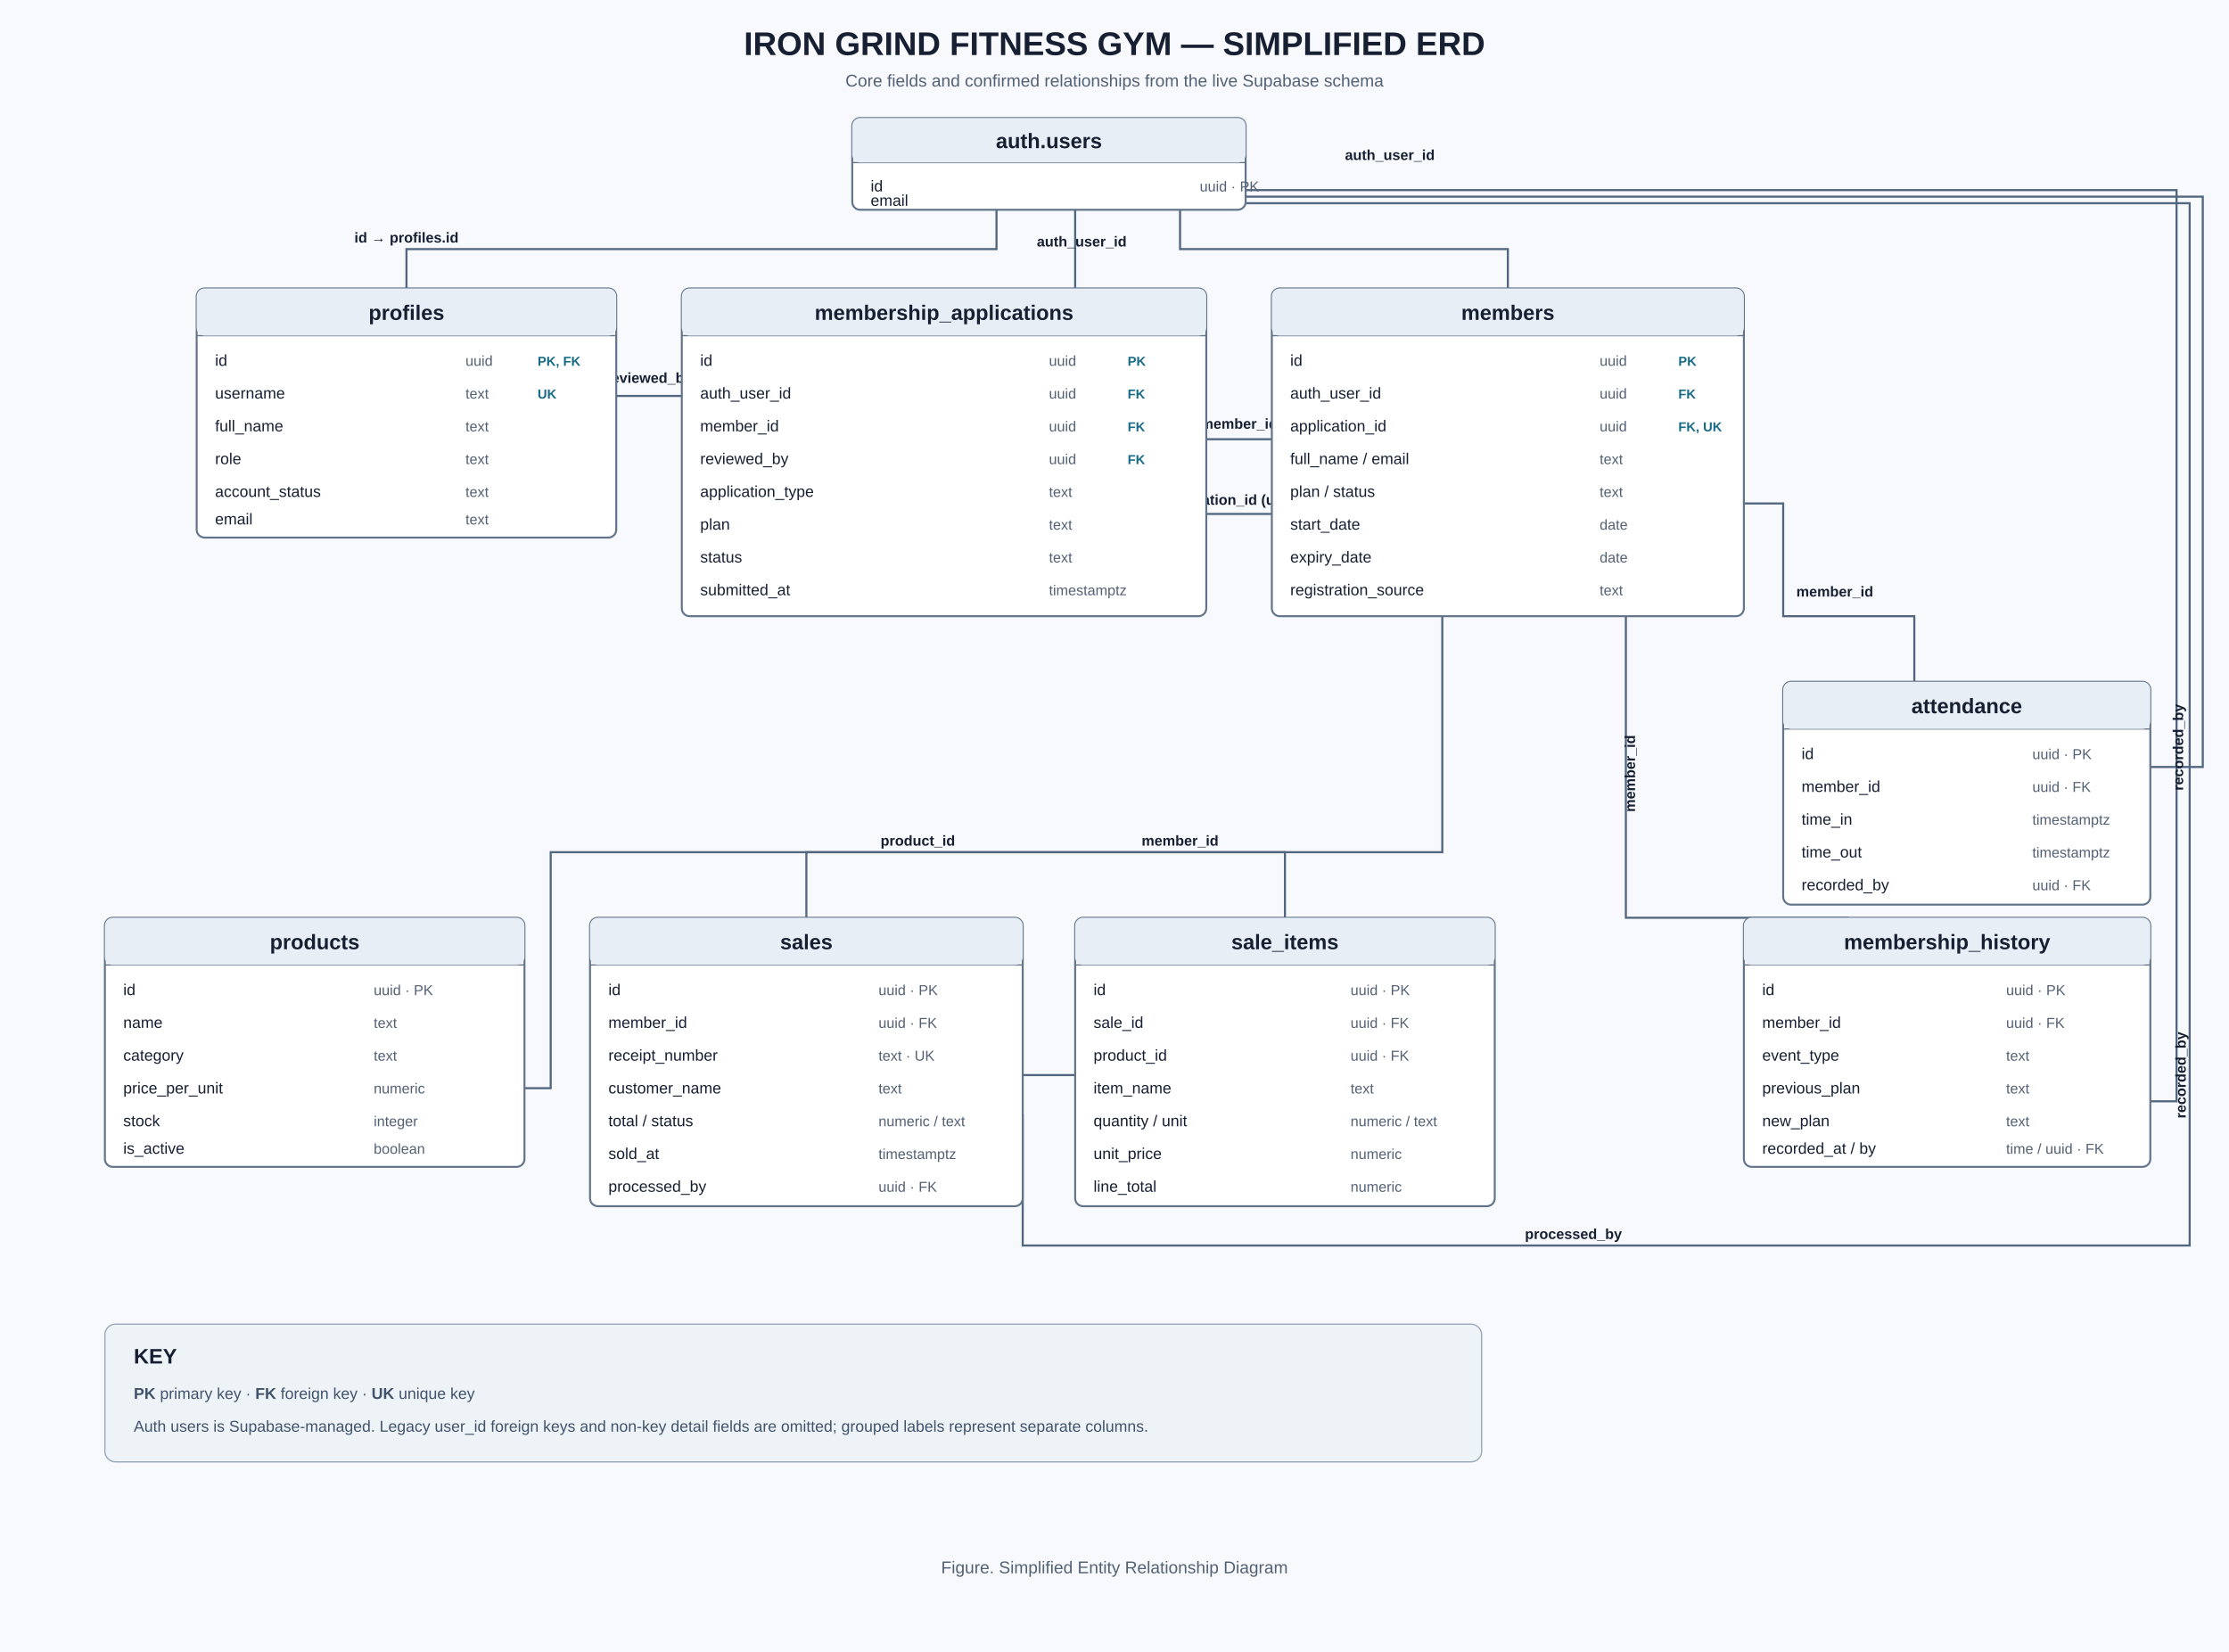
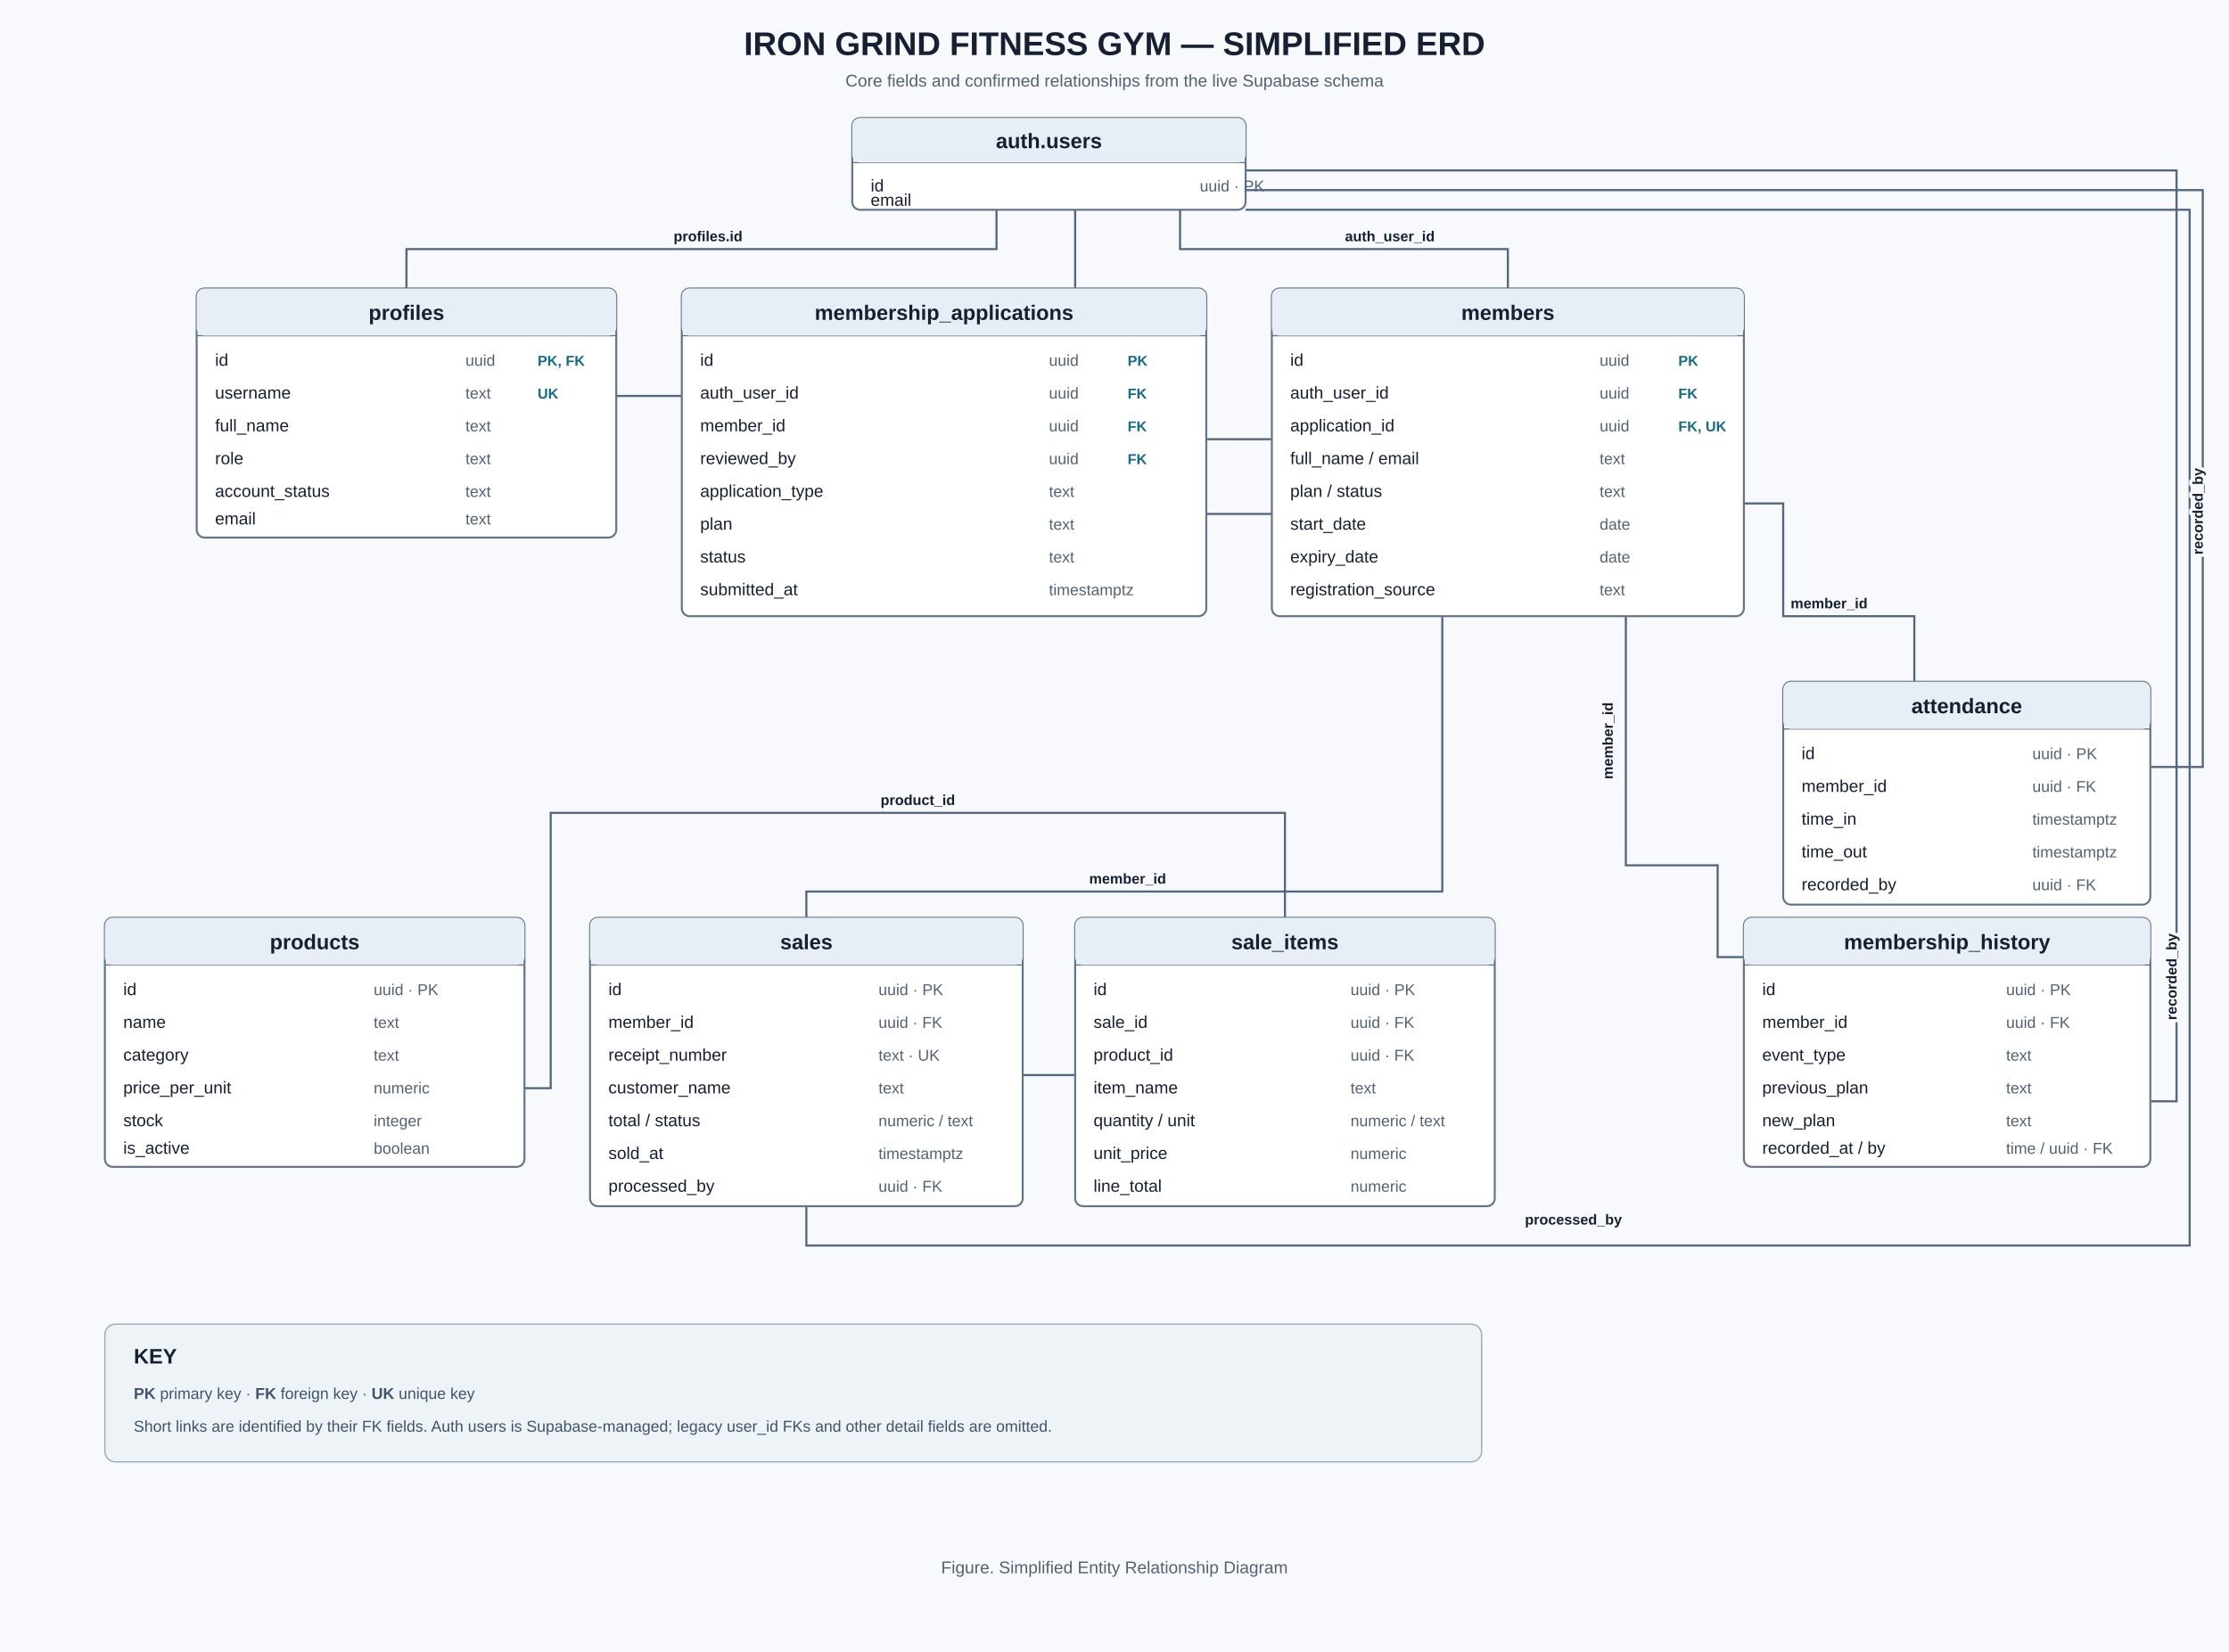
<svg xmlns="http://www.w3.org/2000/svg" width="1700" height="1260" viewBox="0 0 1700 1260" role="img" aria-labelledby="title desc">
  <defs>
    <style>
-     text{font-family:Arial,Helvetica,sans-serif;fill:#172033}.title{font-size:25px;font-weight:700}.subtitle{font-size:13px;fill:#536174}.table{fill:#fff;stroke:#62748a;stroke-width:1.5}.head{fill:#e8eef5}.th{font-size:16px;font-weight:700}.field{font-size:12px}.type{font-size:11px;fill:#536174}.key{font-size:10px;font-weight:700;fill:#176b87}.edge{fill:none;stroke:#52677f;stroke-width:1.6}.rel{font-size:11px;font-weight:700;fill:#40536b}.legend{font-size:12px;fill:#40536b}
+     text{font-family:Arial,Helvetica,sans-serif;fill:#172033}.title{font-size:25px;font-weight:700}.subtitle{font-size:13px;fill:#536174}.table{fill:#fff;stroke:#62748a;stroke-width:1.5}.head{fill:#e8eef5}.th{font-size:16px;font-weight:700}.field{font-size:13px}.type{font-size:12px;fill:#536174}.key{font-size:11px;font-weight:700;fill:#176b87}.edge{fill:none;stroke:#52677f;stroke-width:1.6}.rel{font-size:11px;font-weight:700;fill:#30445b;paint-order:stroke;stroke:#f7f9fc;stroke-width:5px;stroke-linejoin:round}.legend{font-size:12px;fill:#40536b}
  </style>
  </defs>
  <rect width="1700" height="1260" fill="#f7f9fc" />
  <text x="850" y="42" text-anchor="middle" class="title">IRON GRIND FITNESS GYM — SIMPLIFIED ERD</text>
  <text x="850" y="66" text-anchor="middle" class="subtitle">Core fields and confirmed relationships from the live Supabase schema</text>
  <g class="edge">
    <path d="M760 160V190H310V220" />
    <path d="M820 160V220" />
    <path d="M900 160V190H1150V220" />
    <path d="M470 302H520" />
    <path d="M920 335H970" />
    <path d="M920 392H970" />
    <path d="M1330 384H1360V470H1460V520" />
-     <path d="M1240 470V700H1410" />
-     <path d="M1100 470V650H615V700" />
+     <path d="M1240 470V660H1310V730H1330" />
+     <path d="M1100 470V680H615V700" />
    <path d="M780 820H820" />
-     <path d="M400 830H420V650H980V700" />
-     <path d="M950 150H1680V585H1640" />
-     <path d="M950 145H1660V840H1640" />
-     <path d="M950 155H1670V950H780V850" />
+     <path d="M400 830H420V620H980V700" />
+     <path d="M950 145H1680V585H1640" />
+     <path d="M950 130H1660V840H1640" />
+     <path d="M950 160H1670V950H615V920" />
  </g>
  <g class="rel">
-     <text x="310" y="185" text-anchor="middle">id → profiles.id</text>
-     <text x="825" y="188" text-anchor="middle">auth_user_id</text>
-     <text x="1060" y="122" text-anchor="middle">auth_user_id</text>
-     <text x="495" y="292" text-anchor="middle">reviewed_by</text>
-     <text x="945" y="327" text-anchor="middle">member_id</text>
-     <text x="945" y="385" text-anchor="middle">application_id (unique)</text>
-     <text x="1370" y="455">member_id</text>
-     <text x="1247" y="590" transform="rotate(-90 1247 590)" text-anchor="middle">member_id</text>
-     <text x="855" y="810" text-anchor="middle">sale_id</text>
-     <text x="700" y="645" text-anchor="middle">product_id</text>
-     <text x="1665" y="570" transform="rotate(-90 1665 570)" text-anchor="middle">recorded_by</text>
-     <text x="1667" y="820" transform="rotate(-90 1667 820)" text-anchor="middle">recorded_by</text>
-     <text x="1200" y="945" text-anchor="middle">processed_by</text>
-     <text x="900" y="645" text-anchor="middle">member_id</text>
+     <text x="540" y="184" text-anchor="middle">profiles.id</text>
+     <text x="1060" y="184" text-anchor="middle">auth_user_id</text>
+     <text x="1395" y="464" text-anchor="middle">member_id</text>
+     <text x="1230" y="565" transform="rotate(-90 1230 565)" text-anchor="middle">member_id</text>
+     <text x="700" y="614" text-anchor="middle">product_id</text>
+     <text x="1680" y="390" transform="rotate(-90 1680 390)" text-anchor="middle">recorded_by</text>
+     <text x="1660" y="745" transform="rotate(-90 1660 745)" text-anchor="middle">recorded_by</text>
+     <text x="1200" y="934" text-anchor="middle">processed_by</text>
+     <text x="860" y="674" text-anchor="middle">member_id</text>
  </g>
  <g transform="translate(650 90)">
    <rect width="300" height="70" rx="6" class="table" />
    <path d="M0 34H300" stroke="#62748a" />
    <rect width="300" height="34" rx="6" class="head" />
    <text x="150" y="23" text-anchor="middle" class="th">auth.users</text>
    <text x="14" y="56" class="field">id</text>
    <text x="265" y="56" class="type">uuid · PK</text>
    <text x="14" y="67" class="field">email</text>
  </g>
  <g transform="translate(150 220)">
    <rect width="320" height="190" rx="6" class="table" />
    <path d="M0 36H320" stroke="#62748a" />
    <rect width="320" height="36" rx="6" class="head" />
    <text x="160" y="24" text-anchor="middle" class="th">profiles</text>
    <text x="14" y="59" class="field">id</text>
    <text x="205" y="59" class="type">uuid</text>
    <text x="260" y="59" class="key">PK, FK</text>
    <text x="14" y="84" class="field">username</text>
    <text x="205" y="84" class="type">text</text>
    <text x="260" y="84" class="key">UK</text>
    <text x="14" y="109" class="field">full_name</text>
    <text x="205" y="109" class="type">text</text>
    <text x="14" y="134" class="field">role</text>
    <text x="205" y="134" class="type">text</text>
    <text x="14" y="159" class="field">account_status</text>
    <text x="205" y="159" class="type">text</text>
    <text x="14" y="180" class="field">email</text>
    <text x="205" y="180" class="type">text</text>
  </g>
  <g transform="translate(520 220)">
    <rect width="400" height="250" rx="6" class="table" />
    <path d="M0 36H400" stroke="#62748a" />
    <rect width="400" height="36" rx="6" class="head" />
    <text x="200" y="24" text-anchor="middle" class="th">membership_applications</text>
    <text x="14" y="59" class="field">id</text>
    <text x="280" y="59" class="type">uuid</text>
    <text x="340" y="59" class="key">PK</text>
    <text x="14" y="84" class="field">auth_user_id</text>
    <text x="280" y="84" class="type">uuid</text>
    <text x="340" y="84" class="key">FK</text>
    <text x="14" y="109" class="field">member_id</text>
    <text x="280" y="109" class="type">uuid</text>
    <text x="340" y="109" class="key">FK</text>
    <text x="14" y="134" class="field">reviewed_by</text>
    <text x="280" y="134" class="type">uuid</text>
    <text x="340" y="134" class="key">FK</text>
    <text x="14" y="159" class="field">application_type</text>
    <text x="280" y="159" class="type">text</text>
    <text x="14" y="184" class="field">plan</text>
    <text x="280" y="184" class="type">text</text>
    <text x="14" y="209" class="field">status</text>
    <text x="280" y="209" class="type">text</text>
    <text x="14" y="234" class="field">submitted_at</text>
    <text x="280" y="234" class="type">timestamptz</text>
  </g>
  <g transform="translate(970 220)">
    <rect width="360" height="250" rx="6" class="table" />
    <path d="M0 36H360" stroke="#62748a" />
    <rect width="360" height="36" rx="6" class="head" />
    <text x="180" y="24" text-anchor="middle" class="th">members</text>
    <text x="14" y="59" class="field">id</text>
    <text x="250" y="59" class="type">uuid</text>
    <text x="310" y="59" class="key">PK</text>
    <text x="14" y="84" class="field">auth_user_id</text>
    <text x="250" y="84" class="type">uuid</text>
    <text x="310" y="84" class="key">FK</text>
    <text x="14" y="109" class="field">application_id</text>
    <text x="250" y="109" class="type">uuid</text>
    <text x="310" y="109" class="key">FK, UK</text>
    <text x="14" y="134" class="field">full_name / email</text>
    <text x="250" y="134" class="type">text</text>
    <text x="14" y="159" class="field">plan / status</text>
    <text x="250" y="159" class="type">text</text>
    <text x="14" y="184" class="field">start_date</text>
    <text x="250" y="184" class="type">date</text>
    <text x="14" y="209" class="field">expiry_date</text>
    <text x="250" y="209" class="type">date</text>
    <text x="14" y="234" class="field">registration_source</text>
    <text x="250" y="234" class="type">text</text>
  </g>
  <g transform="translate(1360 520)">
    <rect width="280" height="170" rx="6" class="table" />
    <path d="M0 36H280" stroke="#62748a" />
    <rect width="280" height="36" rx="6" class="head" />
    <text x="140" y="24" text-anchor="middle" class="th">attendance</text>
    <text x="14" y="59" class="field">id</text>
    <text x="190" y="59" class="type">uuid · PK</text>
    <text x="14" y="84" class="field">member_id</text>
    <text x="190" y="84" class="type">uuid · FK</text>
    <text x="14" y="109" class="field">time_in</text>
    <text x="190" y="109" class="type">timestamptz</text>
    <text x="14" y="134" class="field">time_out</text>
    <text x="190" y="134" class="type">timestamptz</text>
    <text x="14" y="159" class="field">recorded_by</text>
    <text x="190" y="159" class="type">uuid · FK</text>
  </g>
  <g transform="translate(80 700)">
    <rect width="320" height="190" rx="6" class="table" />
    <path d="M0 36H320" stroke="#62748a" />
    <rect width="320" height="36" rx="6" class="head" />
    <text x="160" y="24" text-anchor="middle" class="th">products</text>
    <text x="14" y="59" class="field">id</text>
    <text x="205" y="59" class="type">uuid · PK</text>
    <text x="14" y="84" class="field">name</text>
    <text x="205" y="84" class="type">text</text>
    <text x="14" y="109" class="field">category</text>
    <text x="205" y="109" class="type">text</text>
    <text x="14" y="134" class="field">price_per_unit</text>
    <text x="205" y="134" class="type">numeric</text>
    <text x="14" y="159" class="field">stock</text>
    <text x="205" y="159" class="type">integer</text>
    <text x="14" y="180" class="field">is_active</text>
    <text x="205" y="180" class="type">boolean</text>
  </g>
  <g transform="translate(450 700)">
    <rect width="330" height="220" rx="6" class="table" />
    <path d="M0 36H330" stroke="#62748a" />
    <rect width="330" height="36" rx="6" class="head" />
    <text x="165" y="24" text-anchor="middle" class="th">sales</text>
    <text x="14" y="59" class="field">id</text>
    <text x="220" y="59" class="type">uuid · PK</text>
    <text x="14" y="84" class="field">member_id</text>
    <text x="220" y="84" class="type">uuid · FK</text>
    <text x="14" y="109" class="field">receipt_number</text>
    <text x="220" y="109" class="type">text · UK</text>
    <text x="14" y="134" class="field">customer_name</text>
    <text x="220" y="134" class="type">text</text>
    <text x="14" y="159" class="field">total / status</text>
    <text x="220" y="159" class="type">numeric / text</text>
    <text x="14" y="184" class="field">sold_at</text>
    <text x="220" y="184" class="type">timestamptz</text>
    <text x="14" y="209" class="field">processed_by</text>
    <text x="220" y="209" class="type">uuid · FK</text>
  </g>
  <g transform="translate(820 700)">
    <rect width="320" height="220" rx="6" class="table" />
    <path d="M0 36H320" stroke="#62748a" />
    <rect width="320" height="36" rx="6" class="head" />
    <text x="160" y="24" text-anchor="middle" class="th">sale_items</text>
    <text x="14" y="59" class="field">id</text>
    <text x="210" y="59" class="type">uuid · PK</text>
    <text x="14" y="84" class="field">sale_id</text>
    <text x="210" y="84" class="type">uuid · FK</text>
    <text x="14" y="109" class="field">product_id</text>
    <text x="210" y="109" class="type">uuid · FK</text>
    <text x="14" y="134" class="field">item_name</text>
    <text x="210" y="134" class="type">text</text>
    <text x="14" y="159" class="field">quantity / unit</text>
    <text x="210" y="159" class="type">numeric / text</text>
    <text x="14" y="184" class="field">unit_price</text>
    <text x="210" y="184" class="type">numeric</text>
    <text x="14" y="209" class="field">line_total</text>
    <text x="210" y="209" class="type">numeric</text>
  </g>
  <g transform="translate(1330 700)">
    <rect width="310" height="190" rx="6" class="table" />
    <path d="M0 36H310" stroke="#62748a" />
    <rect width="310" height="36" rx="6" class="head" />
    <text x="155" y="24" text-anchor="middle" class="th">membership_history</text>
    <text x="14" y="59" class="field">id</text>
    <text x="200" y="59" class="type">uuid · PK</text>
    <text x="14" y="84" class="field">member_id</text>
    <text x="200" y="84" class="type">uuid · FK</text>
    <text x="14" y="109" class="field">event_type</text>
    <text x="200" y="109" class="type">text</text>
    <text x="14" y="134" class="field">previous_plan</text>
    <text x="200" y="134" class="type">text</text>
    <text x="14" y="159" class="field">new_plan</text>
    <text x="200" y="159" class="type">text</text>
    <text x="14" y="180" class="field">recorded_at / by</text>
    <text x="200" y="180" class="type">time / uuid · FK</text>
  </g>
  <g transform="translate(80 1010)">
    <rect width="1050" height="105" rx="8" fill="#eef3f8" stroke="#9aabba" />
    <text x="22" y="30" class="th">KEY</text>
    <text x="22" y="57" class="legend">
      <tspan font-weight="700">PK</tspan> primary key  ·  <tspan font-weight="700">FK</tspan> foreign key  ·  <tspan font-weight="700">UK</tspan> unique key</text>
-     <text x="22" y="82" class="legend">Auth users is Supabase-managed. Legacy user_id foreign keys and non-key detail fields are omitted; grouped labels represent separate columns.</text>
+     <text x="22" y="82" class="legend">Short links are identified by their FK fields. Auth users is Supabase-managed; legacy user_id FKs and other detail fields are omitted.</text>
  </g>
  <text x="850" y="1200" text-anchor="middle" class="subtitle">Figure. Simplified Entity Relationship Diagram</text>
</svg>
